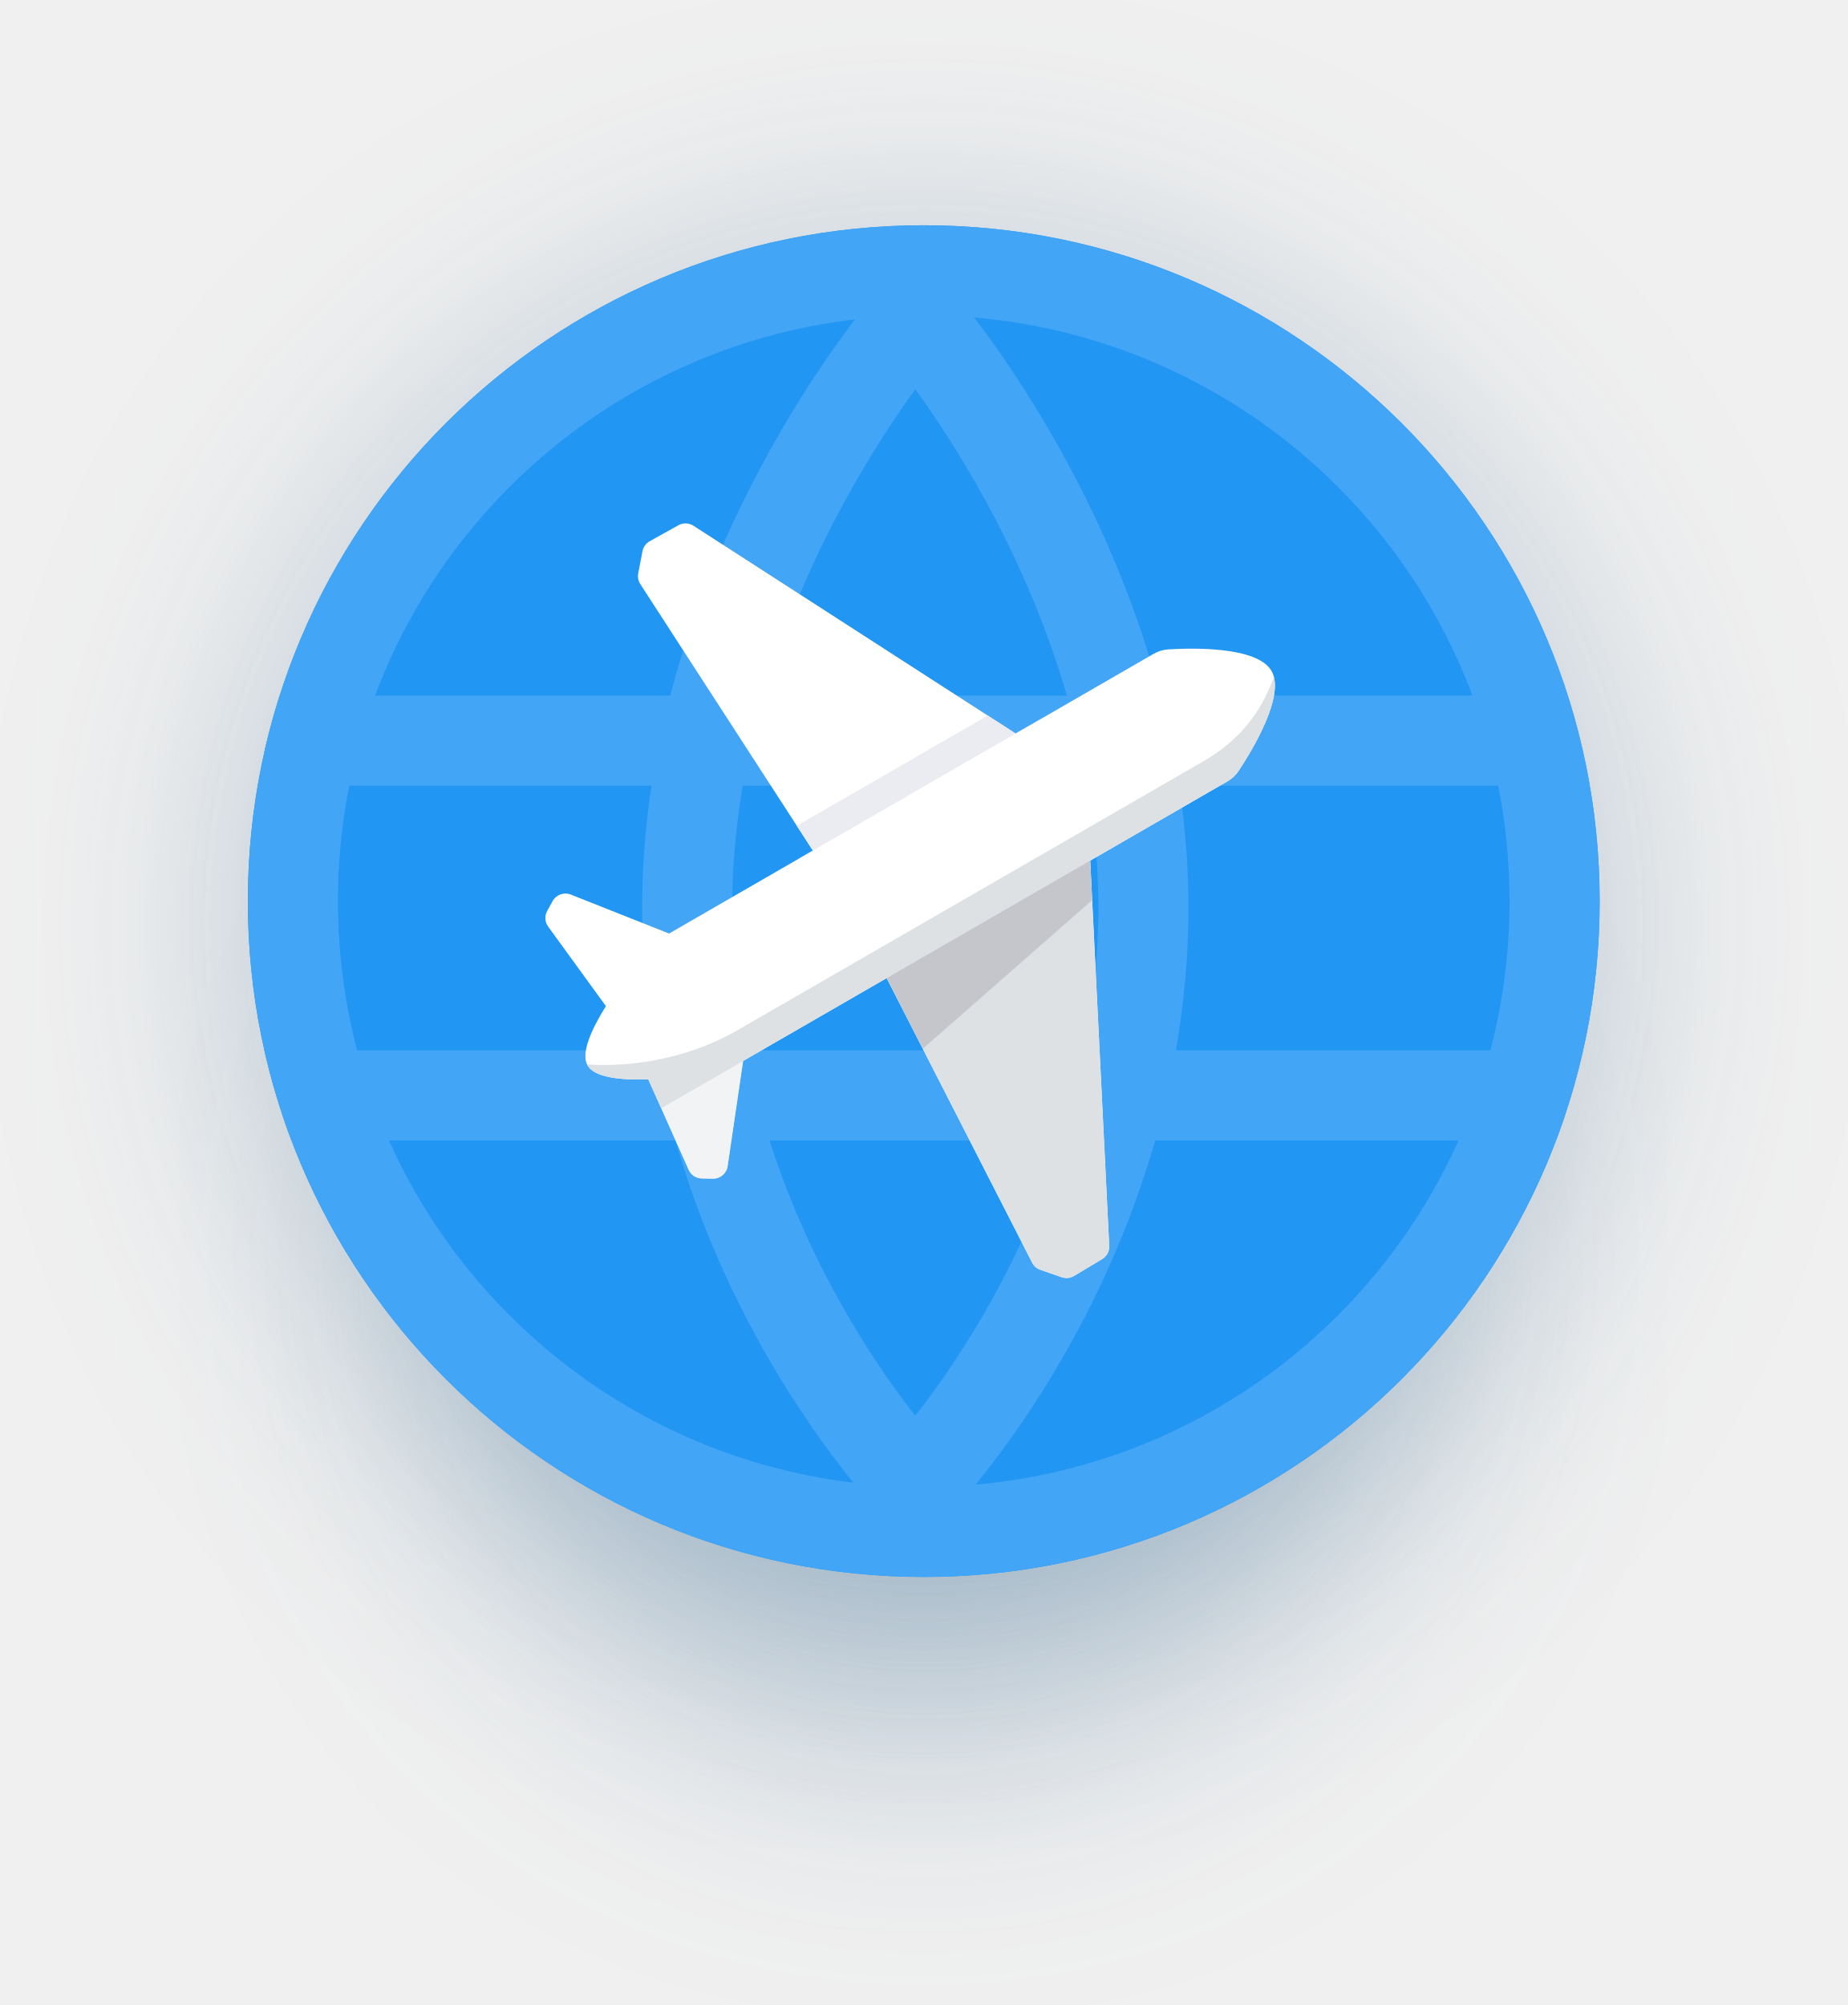
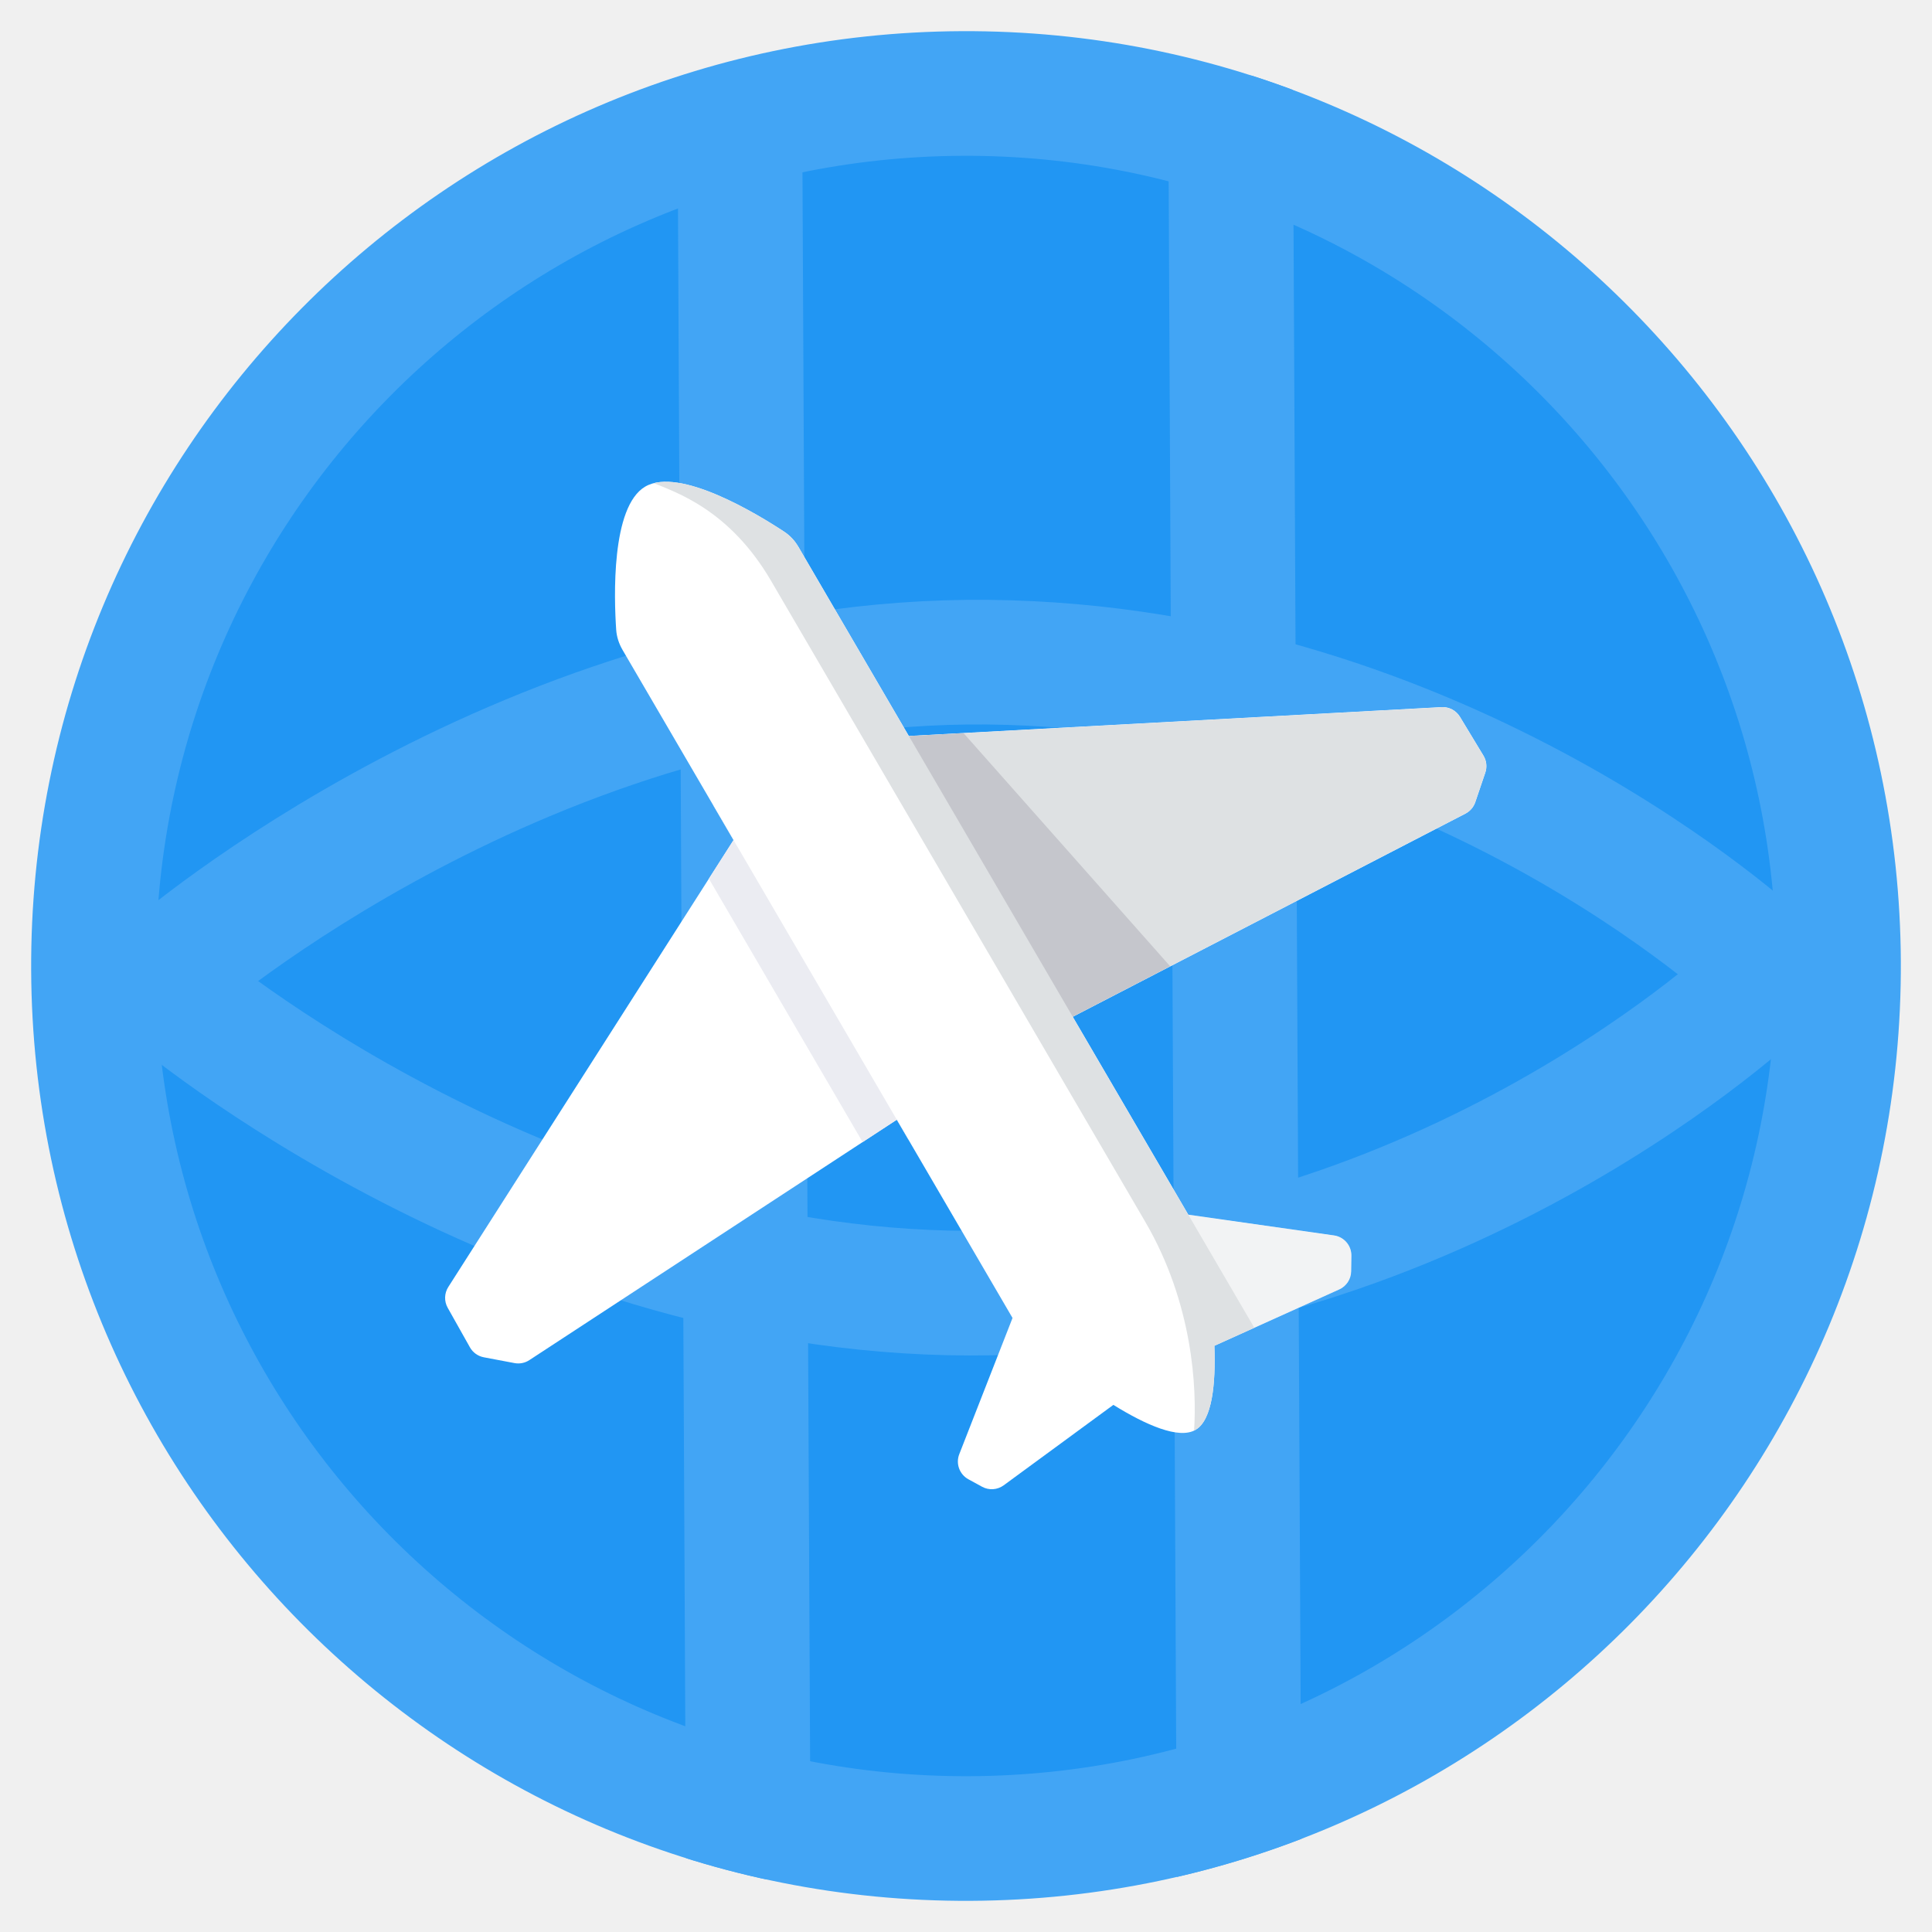
- <svg xmlns="http://www.w3.org/2000/svg" width="82" height="89" viewBox="0 0 82 89" fill="none">
-   <g filter="url(#filter0_d_1_705)">
-     <path fill-rule="evenodd" clip-rule="evenodd" d="M41 70C53.15 70 63 60.15 63 48C63 35.85 53.15 26 41 26C28.85 26 19 35.85 19 48C19 60.15 28.85 70 41 70Z" fill="black" fill-opacity="0.01" />
-   </g>
-   <g filter="url(#filter1_d_1_705)">
-     <path fill-rule="evenodd" clip-rule="evenodd" d="M41 70C57.569 70 71 56.569 71 40C71 23.431 57.569 10 41 10C24.431 10 11 23.431 11 40C11 56.569 24.431 70 41 70Z" fill="#2196F3" />
-     <path d="M41 12C56.464 12 69 24.536 69 40C69 55.464 56.464 68 41 68C25.536 68 13 55.464 13 40C13 24.536 25.536 12 41 12Z" stroke="#42A5F5" stroke-width="4" />
-   </g>
-   <mask id="mask0_1_705" style="mask-type:luminance" maskUnits="userSpaceOnUse" x="11" y="10" width="60" height="60">
-     <path fill-rule="evenodd" clip-rule="evenodd" d="M41 70C57.569 70 71 56.569 71 40C71 23.431 57.569 10 41 10C24.431 10 11 23.431 11 40C11 56.569 24.431 70 41 70Z" fill="white" />
+ <svg xmlns="http://www.w3.org/2000/svg" width="62" height="62" viewBox="0 0 62 62" fill="none">
+   <path fill-rule="evenodd" clip-rule="evenodd" d="M61 30.856C60.941 18.706 51.044 8.903 38.894 8.962C26.744 9.02 16.942 18.917 17 31.067C17.059 43.217 26.956 53.02 39.106 52.961C51.256 52.903 61.058 43.006 61 30.856Z" fill="black" fill-opacity="0.01" />
+   <path d="M3 31.134C2.926 15.671 15.402 3.075 30.866 3C46.329 2.926 58.925 15.402 59 30.865C59.074 46.329 46.598 58.925 31.135 59C15.671 59.074 3.075 46.598 3 31.134Z" fill="#2196F3" stroke="#42A5F5" stroke-width="4" />
+   <mask id="mask0_1_705" style="mask-type:luminance" maskUnits="userSpaceOnUse" x="1" y="1" width="60" height="60">
+     <path fill-rule="evenodd" clip-rule="evenodd" d="M61 30.856C60.92 14.287 47.424 0.921 30.856 1C14.287 1.08 0.921 14.576 1 31.144C1.08 47.712 14.576 61.079 31.144 61C47.712 60.92 61.079 47.424 61 30.856Z" fill="white" />
  </mask>
  <g mask="url(#mask0_1_705)">
-     <path d="M13.714 32.875H67.536" stroke="#42A5F5" stroke-width="4" stroke-linecap="square" />
-     <path d="M13.714 48.625H67.536" stroke="#42A5F5" stroke-width="4" stroke-linecap="square" />
-     <path d="M40.25 14.5C40.25 14.5 30.288 26.078 30.503 40.75C30.719 55.422 40.25 65.5 40.25 65.5" stroke="#42A5F5" stroke-width="4" stroke-linecap="round" stroke-linejoin="round" />
-     <path d="M41 14.5C41 14.5 50.962 26.078 50.746 40.75C50.531 55.422 41 65.5 41 65.5" stroke="#42A5F5" stroke-width="4" stroke-linecap="round" stroke-linejoin="round" />
+     <path d="M24.006 58.32L23.747 4.499" stroke="#42A5F5" stroke-width="4" stroke-linecap="square" />
+     <path d="M39.756 58.244L39.497 4.423" stroke="#42A5F5" stroke-width="4" stroke-linecap="square" />
+     <path d="M5.504 31.872C5.504 31.872 17.129 41.779 31.8 41.493C46.472 41.207 56.503 31.627 56.503 31.627" stroke="#42A5F5" stroke-width="4" stroke-linecap="round" stroke-linejoin="round" />
+     <path d="M5.5 31.122C5.5 31.122 17.03 21.105 31.703 21.25C46.377 21.395 56.5 30.877 56.5 30.877" stroke="#42A5F5" stroke-width="4" stroke-linecap="round" stroke-linejoin="round" />
  </g>
-   <path fill-rule="evenodd" clip-rule="evenodd" d="M51.195 29.028C51.395 28.912 51.615 28.841 51.846 28.826C52.862 28.762 55.798 28.678 56.435 29.781C57.072 30.884 55.53 33.384 54.966 34.231C54.838 34.423 54.666 34.578 54.466 34.694L48.39 38.202L49.234 55.302C49.246 55.541 49.125 55.768 48.919 55.891L47.67 56.639C47.505 56.738 47.306 56.759 47.124 56.696L46.178 56.369C46.019 56.314 45.888 56.2 45.811 56.051L39.353 43.419L32.984 47.096L32.297 51.768C32.25 52.091 31.969 52.329 31.643 52.323L31.145 52.313C30.893 52.308 30.666 52.158 30.564 51.928L28.774 47.912C27.544 47.952 26.389 47.831 26.079 47.294C25.77 46.758 26.243 45.702 26.893 44.661L24.329 41.13C24.181 40.926 24.165 40.655 24.287 40.435L24.527 39.999C24.685 39.713 25.031 39.589 25.335 39.709L29.697 41.439L36.078 37.755L28.419 25.927C28.328 25.786 28.295 25.615 28.327 25.45L28.517 24.467C28.553 24.279 28.671 24.116 28.839 24.023L30.111 23.315C30.321 23.198 30.578 23.207 30.779 23.337L45.077 32.56L51.195 29.028Z" fill="white" />
-   <mask id="mask1_1_705" style="mask-type:luminance" maskUnits="userSpaceOnUse" x="24" y="23" width="33" height="34">
-     <path fill-rule="evenodd" clip-rule="evenodd" d="M51.195 29.028C51.395 28.912 51.615 28.841 51.846 28.826C52.862 28.762 55.798 28.678 56.435 29.781C57.072 30.884 55.53 33.384 54.966 34.231C54.838 34.423 54.666 34.578 54.466 34.694L48.39 38.202L49.234 55.302C49.246 55.541 49.125 55.768 48.919 55.891L47.67 56.639C47.505 56.738 47.306 56.759 47.124 56.696L46.178 56.369C46.019 56.314 45.888 56.2 45.811 56.051L39.353 43.419L32.984 47.096L32.297 51.768C32.25 52.091 31.969 52.329 31.643 52.323L31.145 52.313C30.893 52.308 30.666 52.158 30.564 51.928L28.774 47.912C27.544 47.952 26.389 47.831 26.079 47.294C25.77 46.758 26.243 45.702 26.893 44.661L24.329 41.13C24.181 40.926 24.165 40.655 24.287 40.435L24.527 39.999C24.685 39.713 25.031 39.589 25.335 39.709L29.697 41.439L36.078 37.755L28.419 25.927C28.328 25.786 28.295 25.615 28.327 25.45L28.517 24.467C28.553 24.279 28.671 24.116 28.839 24.023L30.111 23.315C30.321 23.198 30.578 23.207 30.779 23.337L45.077 32.56L51.195 29.028Z" fill="white" />
+   <path fill-rule="evenodd" clip-rule="evenodd" d="M19.979 20.858C19.863 20.659 19.79 20.439 19.774 20.208C19.705 19.192 19.607 16.257 20.707 15.615C21.807 14.973 24.314 16.502 25.164 17.062C25.357 17.189 25.513 17.36 25.629 17.559L29.166 23.618L46.262 22.692C46.502 22.679 46.729 22.799 46.853 23.004L47.607 24.25C47.706 24.414 47.728 24.614 47.666 24.795L47.344 25.744C47.29 25.903 47.176 26.034 47.028 26.111L34.427 32.63L38.135 38.981L42.809 39.646C43.133 39.692 43.372 39.971 43.367 40.298L43.36 40.796C43.357 41.048 43.208 41.275 42.978 41.379L38.971 43.188C39.016 44.418 38.901 45.573 38.366 45.886C37.831 46.198 36.773 45.73 35.729 45.084L32.21 47.665C32.007 47.814 31.736 47.832 31.515 47.711L31.078 47.472C30.791 47.316 30.665 46.97 30.784 46.666L32.493 42.295L28.779 35.933L16.987 43.648C16.847 43.74 16.676 43.774 16.512 43.743L15.527 43.557C15.339 43.522 15.175 43.405 15.081 43.238L14.367 41.968C14.25 41.76 14.257 41.503 14.386 41.301L23.54 26.959L19.979 20.858Z" fill="white" />
+   <mask id="mask1_1_705" style="mask-type:luminance" maskUnits="userSpaceOnUse" x="14" y="15" width="34" height="33">
+     <path fill-rule="evenodd" clip-rule="evenodd" d="M19.979 20.858C19.863 20.659 19.79 20.439 19.774 20.208C19.705 19.192 19.607 16.257 20.707 15.615C21.807 14.973 24.314 16.502 25.164 17.062C25.357 17.189 25.513 17.36 25.629 17.559L29.166 23.618L46.262 22.692C46.502 22.679 46.729 22.799 46.853 23.004L47.607 24.25C47.706 24.414 47.728 24.614 47.666 24.795L47.344 25.744C47.29 25.903 47.176 26.034 47.028 26.111L34.427 32.63L38.135 38.981L42.809 39.646C43.133 39.692 43.372 39.971 43.367 40.298L43.36 40.796C43.357 41.048 43.208 41.275 42.978 41.379L38.971 43.188C39.016 44.418 38.901 45.573 38.366 45.886C37.831 46.198 36.773 45.73 35.729 45.084L32.21 47.665C32.007 47.814 31.736 47.832 31.515 47.711L31.078 47.472C30.791 47.316 30.665 46.97 30.784 46.666L32.493 42.295L28.779 35.933L16.987 43.648C16.847 43.74 16.676 43.774 16.512 43.743L15.527 43.557C15.339 43.522 15.175 43.405 15.081 43.238L14.367 41.968C14.25 41.76 14.257 41.503 14.386 41.301L23.54 26.959L19.979 20.858Z" fill="white" />
  </mask>
  <g mask="url(#mask1_1_705)">
-     <rect x="45.536" y="30.784" width="1.309" height="12.408" transform="rotate(60 45.536 30.7839)" fill="#EBECF2" />
-     <path fill-rule="evenodd" clip-rule="evenodd" d="M48.919 55.891C49.125 55.768 49.246 55.541 49.234 55.302L48.363 37.643L39.126 42.975L45.811 56.051C45.888 56.2 46.019 56.314 46.178 56.369L47.124 56.696C47.306 56.759 47.505 56.738 47.67 56.639L48.919 55.891Z" fill="#DEE1E3" />
-     <path opacity="0.4" fill-rule="evenodd" clip-rule="evenodd" d="M28.837 47.801L28.748 47.853L30.564 51.928C30.666 52.158 30.893 52.308 31.145 52.313L31.643 52.323C31.969 52.329 32.25 52.091 32.297 51.768L33.023 46.833L32.56 47.101C32.417 47.183 32.263 47.245 32.101 47.281C31.551 47.404 30.155 47.695 28.837 47.801Z" fill="#DEE1E3" />
-     <path fill-rule="evenodd" clip-rule="evenodd" d="M39.248 43.213L48.378 37.943L48.477 39.954L40.956 46.554L39.248 43.213Z" fill="#C5C6CC" />
-     <path fill-rule="evenodd" clip-rule="evenodd" d="M57.482 32.952L27.691 50.152C27.691 50.152 26.812 48.564 26.079 47.294C26.07 47.279 26.062 47.263 26.054 47.247C27.406 47.345 30.127 47.235 32.766 45.711L53.391 33.804C55.682 32.481 56.243 30.767 56.553 30.031C57.031 31.316 57.482 32.952 57.482 32.952Z" fill="#DEE1E3" />
+     <rect x="21.762" y="26.508" width="1.309" height="12.408" transform="rotate(-30.2753 21.7621 26.5083)" fill="#EBECF2" />
+     <path fill-rule="evenodd" clip-rule="evenodd" d="M46.853 23.004C46.729 22.799 46.502 22.679 46.262 22.692L28.607 23.649L33.984 32.859L47.028 26.111C47.177 26.034 47.29 25.903 47.344 25.744L47.666 24.795C47.728 24.614 47.706 24.414 47.607 24.25L46.853 23.004Z" fill="#DEE1E3" />
+     <path opacity="0.4" fill-rule="evenodd" clip-rule="evenodd" d="M38.86 43.126L38.911 43.215L42.978 41.379C43.208 41.275 43.357 41.048 43.36 40.796L43.367 40.298C43.372 39.971 43.133 39.692 42.809 39.646L37.872 38.944L38.141 39.406C38.225 39.549 38.287 39.703 38.324 39.864C38.449 40.413 38.747 41.808 38.86 43.126Z" fill="#DEE1E3" />
+     <path fill-rule="evenodd" clip-rule="evenodd" d="M34.222 32.736L28.907 23.632L30.918 23.523L37.554 31.012L34.222 32.736Z" fill="#C5C6CC" />
+     <path fill-rule="evenodd" clip-rule="evenodd" d="M23.873 14.552L41.216 44.26C41.216 44.26 39.632 45.146 38.365 45.886C38.35 45.895 38.335 45.903 38.319 45.911C38.41 44.559 38.287 41.838 36.751 39.206L24.744 18.639C23.41 16.354 21.694 15.801 20.956 15.495C22.239 15.011 23.873 14.552 23.873 14.552Z" fill="#DEE1E3" />
  </g>
-   <defs>
-     <filter id="filter0_d_1_705" x="8" y="23" width="66" height="66" filterUnits="userSpaceOnUse" color-interpolation-filters="sRGB">
-       <feFlood flood-opacity="0" result="BackgroundImageFix" />
-       <feColorMatrix in="SourceAlpha" type="matrix" values="0 0 0 0 0 0 0 0 0 0 0 0 0 0 0 0 0 0 127 0" result="hardAlpha" />
-       <feOffset dy="8" />
-       <feGaussianBlur stdDeviation="5.5" />
-       <feColorMatrix type="matrix" values="0 0 0 0 0.216 0 0 0 0 0.408 0 0 0 0 0.557 0 0 0 0.25 0" />
-       <feBlend mode="normal" in2="BackgroundImageFix" result="effect1_dropShadow_1_705" />
-       <feBlend mode="normal" in="SourceGraphic" in2="effect1_dropShadow_1_705" result="shape" />
-     </filter>
-     <filter id="filter1_d_1_705" x="0" y="0" width="82" height="82" filterUnits="userSpaceOnUse" color-interpolation-filters="sRGB">
-       <feFlood flood-opacity="0" result="BackgroundImageFix" />
-       <feColorMatrix in="SourceAlpha" type="matrix" values="0 0 0 0 0 0 0 0 0 0 0 0 0 0 0 0 0 0 127 0" result="hardAlpha" />
-       <feOffset dy="1" />
-       <feGaussianBlur stdDeviation="5.5" />
-       <feColorMatrix type="matrix" values="0 0 0 0 0.216 0 0 0 0 0.408 0 0 0 0 0.557 0 0 0 0.3 0" />
-       <feBlend mode="normal" in2="BackgroundImageFix" result="effect1_dropShadow_1_705" />
-       <feBlend mode="normal" in="SourceGraphic" in2="effect1_dropShadow_1_705" result="shape" />
-     </filter>
-   </defs>
</svg>
